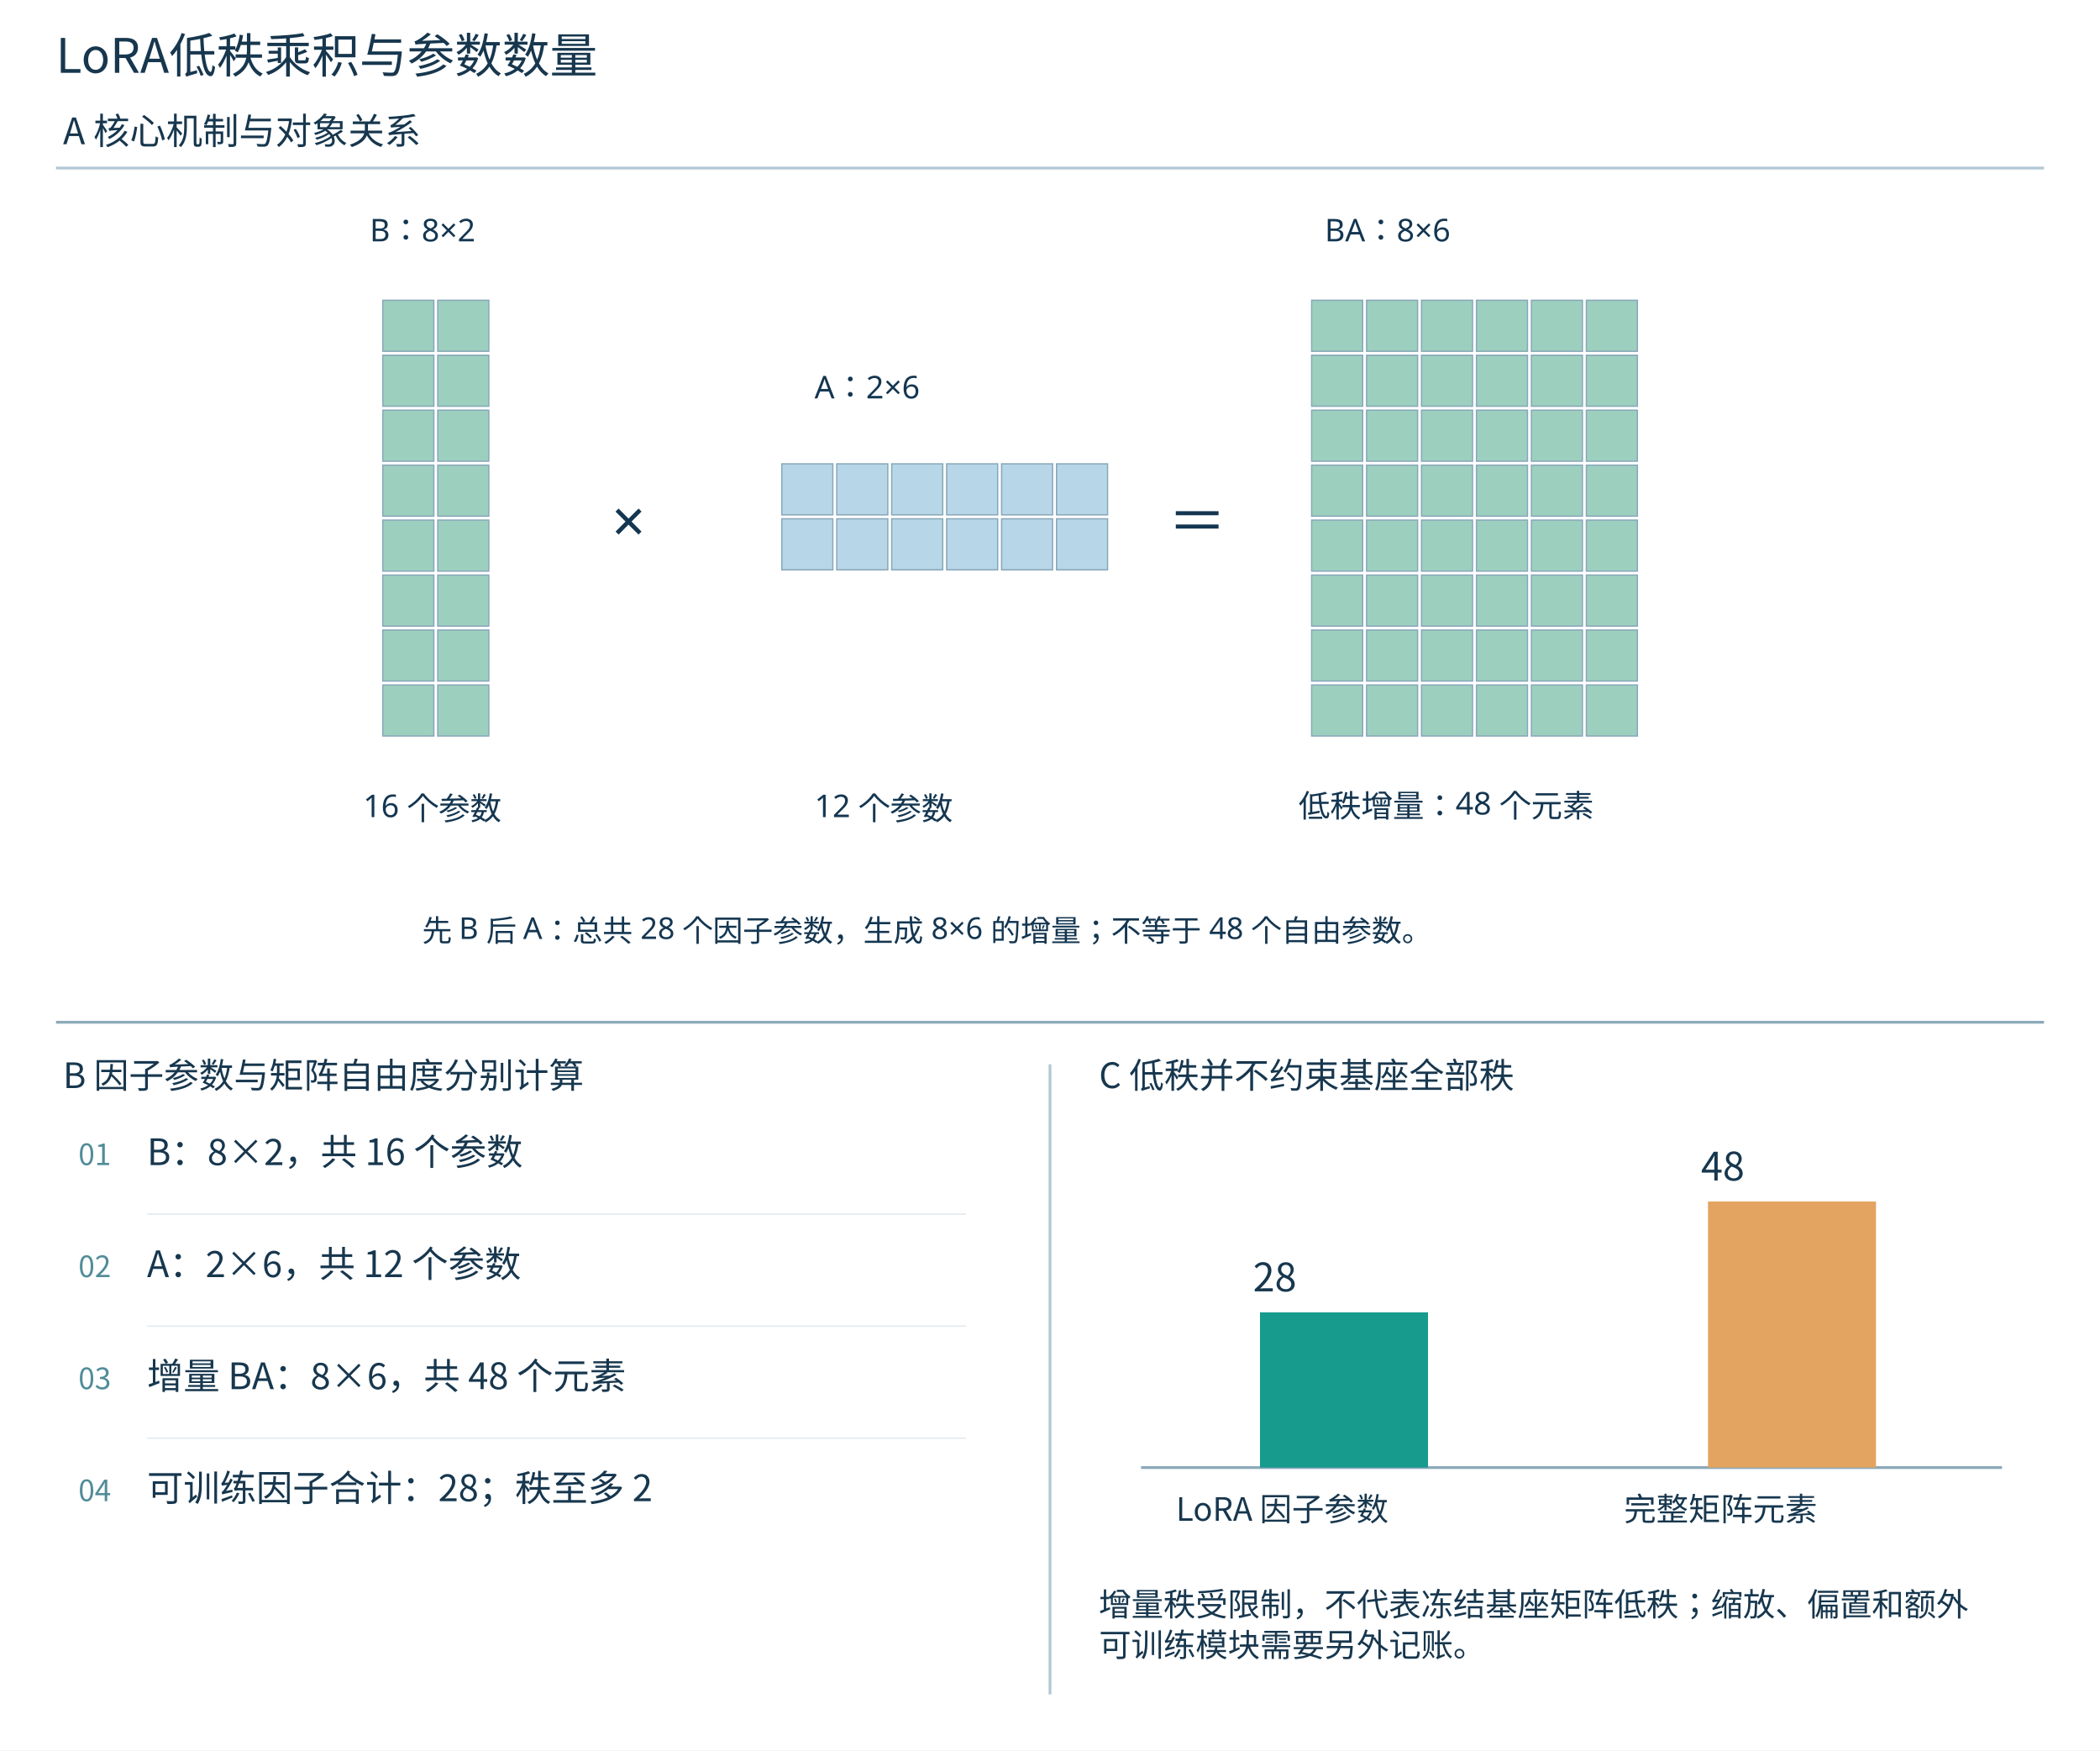
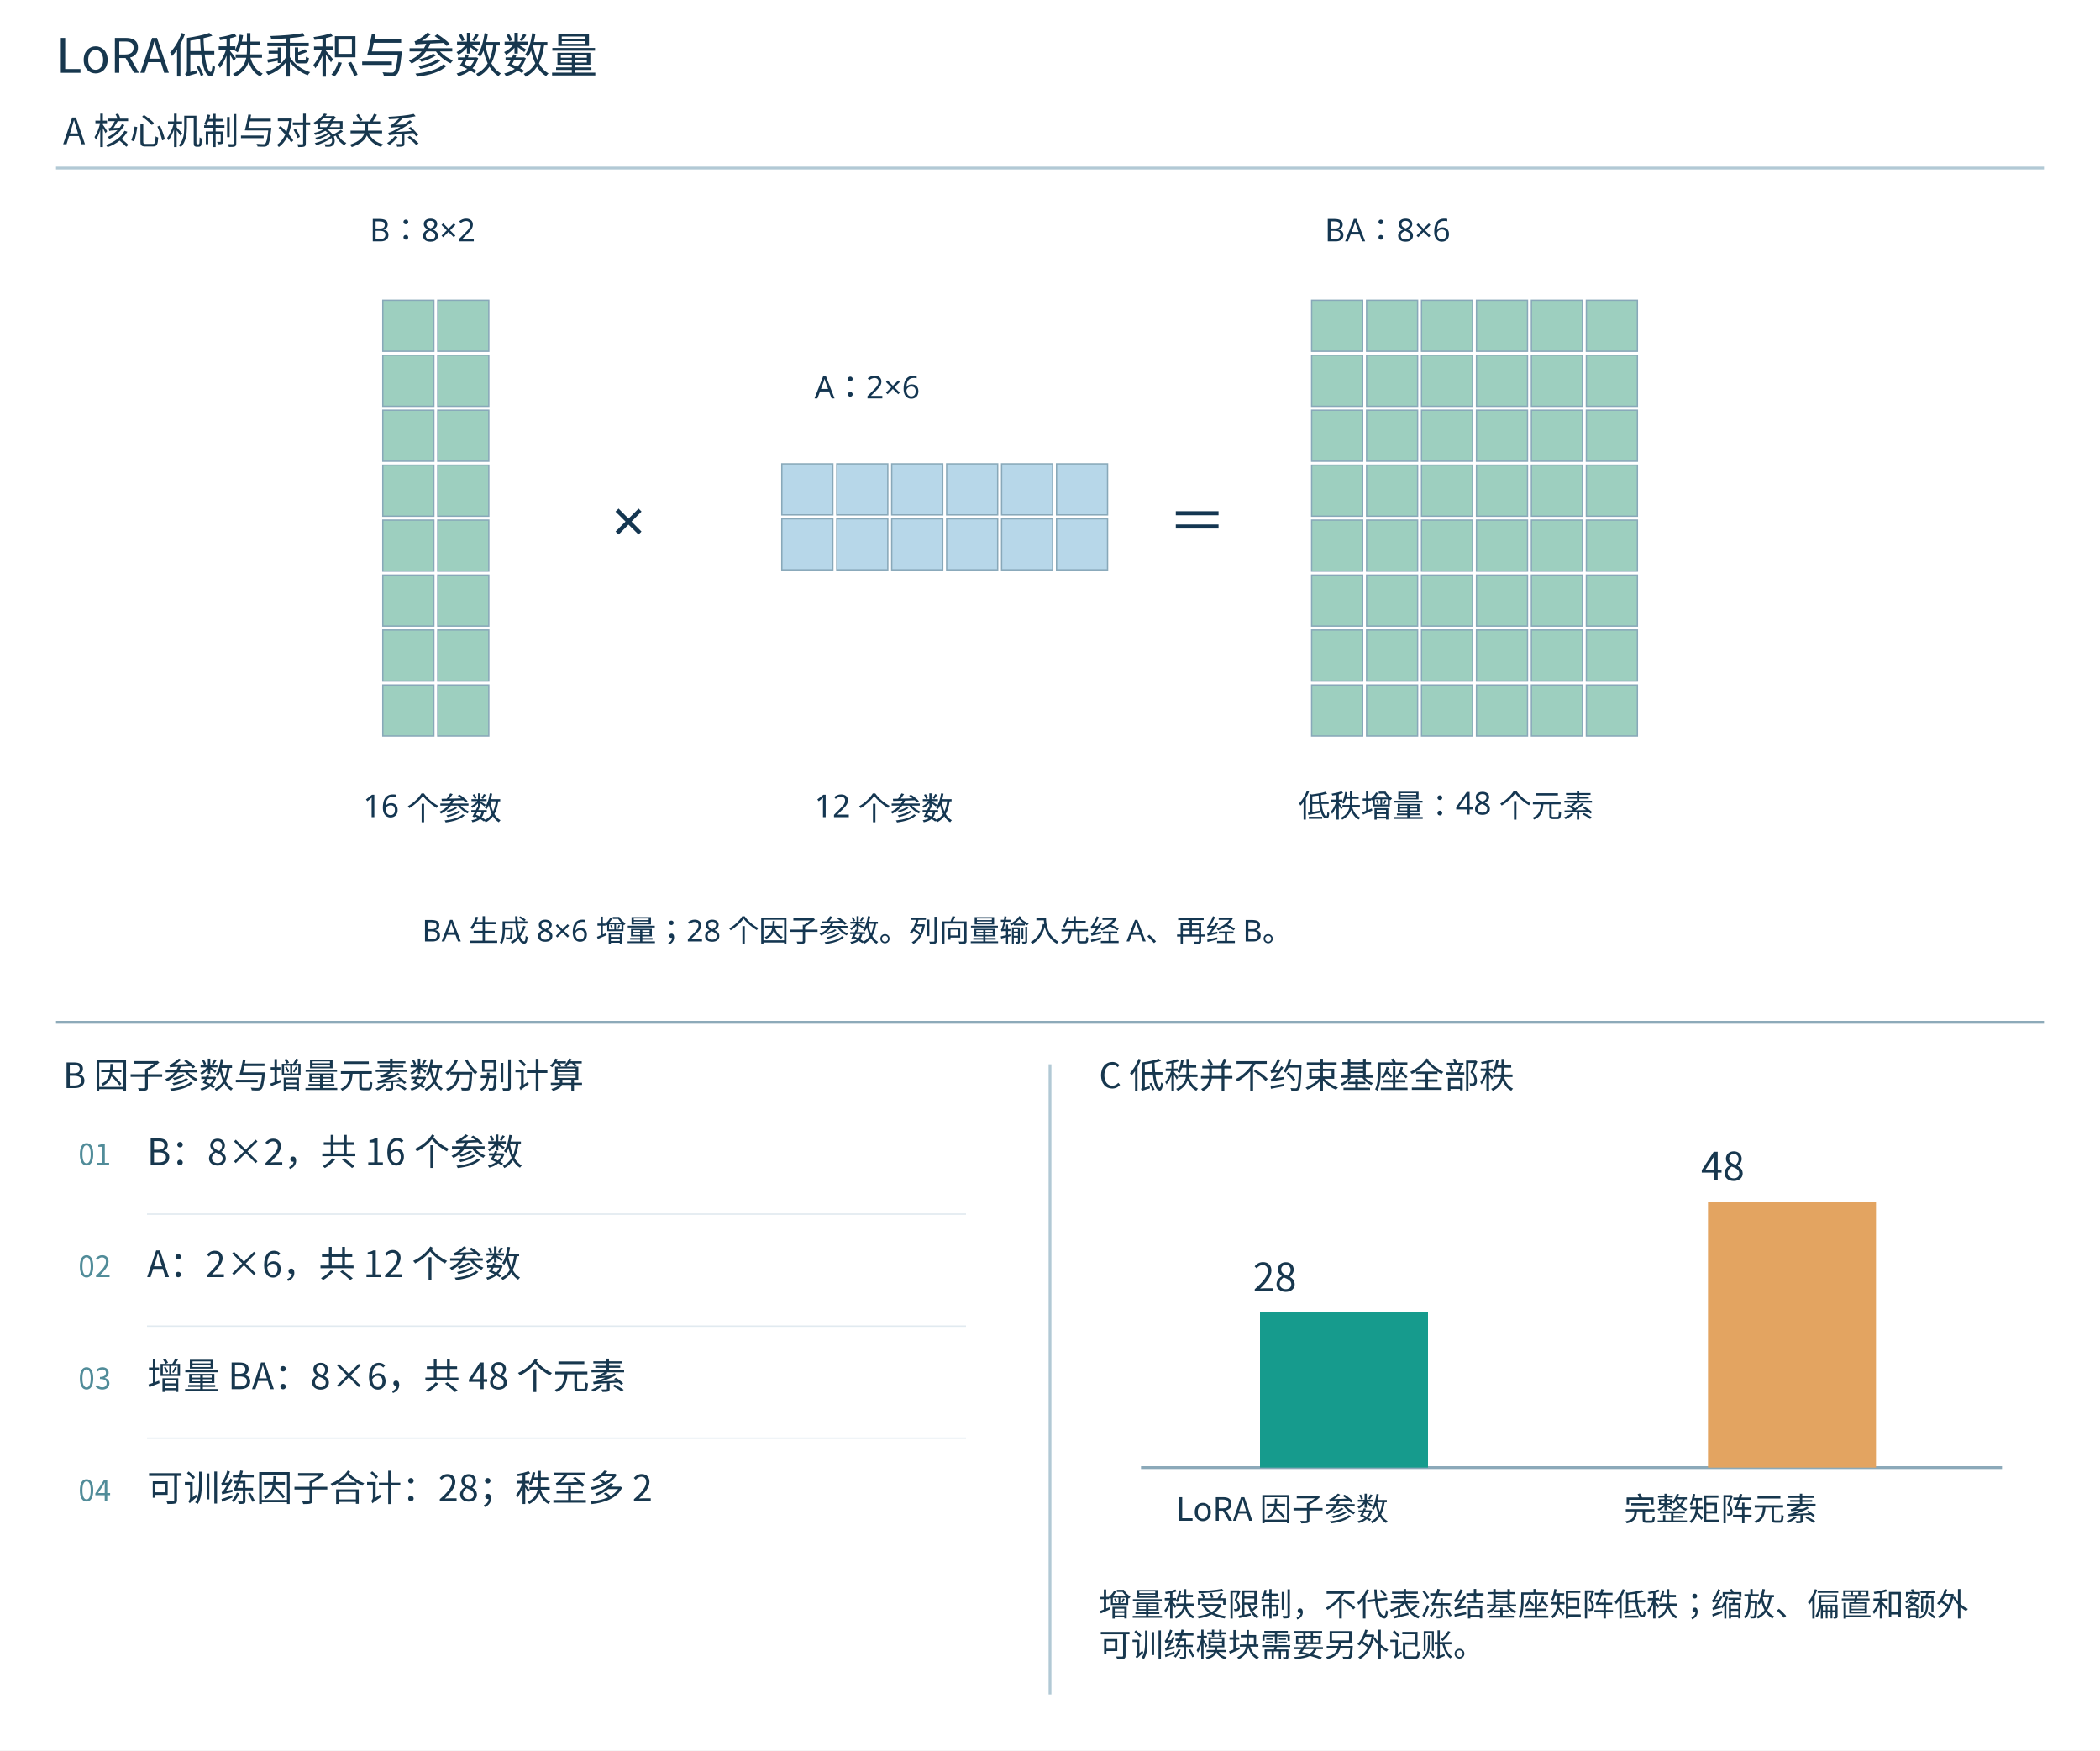
<svg xmlns="http://www.w3.org/2000/svg" width="1500" height="1250" viewBox="0 0 1500 1250" role="img">
  <rect width="1500" height="1250" fill="white" />
  <text x="40" y="52" font-size="34" fill="#17374e" font-family="Microsoft YaHei,Noto Sans CJK SC,sans-serif">LoRA低秩乘积与参数数量</text>
  <text x="45" y="103" font-size="26" fill="#17374e" font-family="Microsoft YaHei,Noto Sans CJK SC,sans-serif">A  核心机制与对象关系</text>
  <line x1="40" y1="120" x2="1460" y2="120" stroke="#b2c9d5" stroke-width="2" />
  <svg width="1400" height="570" viewBox="0 100 1200 610" role="img" x="50" y="135" preserveAspectRatio="xMidYMid meet">
    <g font-family="Microsoft YaHei,sans-serif">
      <rect x="90" y="185" width="39" height="39" fill="#9dcfbf" stroke="#88a8b9" />
      <rect x="132" y="185" width="39" height="39" fill="#9dcfbf" stroke="#88a8b9" />
      <rect x="90" y="227" width="39" height="39" fill="#9dcfbf" stroke="#88a8b9" />
      <rect x="132" y="227" width="39" height="39" fill="#9dcfbf" stroke="#88a8b9" />
      <rect x="90" y="269" width="39" height="39" fill="#9dcfbf" stroke="#88a8b9" />
      <rect x="132" y="269" width="39" height="39" fill="#9dcfbf" stroke="#88a8b9" />
      <rect x="90" y="311" width="39" height="39" fill="#9dcfbf" stroke="#88a8b9" />
      <rect x="132" y="311" width="39" height="39" fill="#9dcfbf" stroke="#88a8b9" />
      <rect x="90" y="353" width="39" height="39" fill="#9dcfbf" stroke="#88a8b9" />
      <rect x="132" y="353" width="39" height="39" fill="#9dcfbf" stroke="#88a8b9" />
      <rect x="90" y="395" width="39" height="39" fill="#9dcfbf" stroke="#88a8b9" />
      <rect x="132" y="395" width="39" height="39" fill="#9dcfbf" stroke="#88a8b9" />
      <rect x="90" y="437" width="39" height="39" fill="#9dcfbf" stroke="#88a8b9" />
      <rect x="132" y="437" width="39" height="39" fill="#9dcfbf" stroke="#88a8b9" />
      <rect x="90" y="479" width="39" height="39" fill="#9dcfbf" stroke="#88a8b9" />
      <rect x="132" y="479" width="39" height="39" fill="#9dcfbf" stroke="#88a8b9" />
      <rect x="395" y="310" width="39" height="39" fill="#b7d7e9" stroke="#88a8b9" />
      <rect x="437" y="310" width="39" height="39" fill="#b7d7e9" stroke="#88a8b9" />
      <rect x="479" y="310" width="39" height="39" fill="#b7d7e9" stroke="#88a8b9" />
      <rect x="521" y="310" width="39" height="39" fill="#b7d7e9" stroke="#88a8b9" />
      <rect x="563" y="310" width="39" height="39" fill="#b7d7e9" stroke="#88a8b9" />
      <rect x="605" y="310" width="39" height="39" fill="#b7d7e9" stroke="#88a8b9" />
      <rect x="395" y="352" width="39" height="39" fill="#b7d7e9" stroke="#88a8b9" />
      <rect x="437" y="352" width="39" height="39" fill="#b7d7e9" stroke="#88a8b9" />
      <rect x="479" y="352" width="39" height="39" fill="#b7d7e9" stroke="#88a8b9" />
      <rect x="521" y="352" width="39" height="39" fill="#b7d7e9" stroke="#88a8b9" />
      <rect x="563" y="352" width="39" height="39" fill="#b7d7e9" stroke="#88a8b9" />
      <rect x="605" y="352" width="39" height="39" fill="#b7d7e9" stroke="#88a8b9" />
      <rect x="800" y="185" width="39" height="39" fill="#9dcfbf" stroke="#88a8b9" />
      <rect x="842" y="185" width="39" height="39" fill="#9dcfbf" stroke="#88a8b9" />
      <rect x="884" y="185" width="39" height="39" fill="#9dcfbf" stroke="#88a8b9" />
      <rect x="926" y="185" width="39" height="39" fill="#9dcfbf" stroke="#88a8b9" />
      <rect x="968" y="185" width="39" height="39" fill="#9dcfbf" stroke="#88a8b9" />
      <rect x="1010" y="185" width="39" height="39" fill="#9dcfbf" stroke="#88a8b9" />
      <rect x="800" y="227" width="39" height="39" fill="#9dcfbf" stroke="#88a8b9" />
      <rect x="842" y="227" width="39" height="39" fill="#9dcfbf" stroke="#88a8b9" />
      <rect x="884" y="227" width="39" height="39" fill="#9dcfbf" stroke="#88a8b9" />
      <rect x="926" y="227" width="39" height="39" fill="#9dcfbf" stroke="#88a8b9" />
      <rect x="968" y="227" width="39" height="39" fill="#9dcfbf" stroke="#88a8b9" />
      <rect x="1010" y="227" width="39" height="39" fill="#9dcfbf" stroke="#88a8b9" />
      <rect x="800" y="269" width="39" height="39" fill="#9dcfbf" stroke="#88a8b9" />
      <rect x="842" y="269" width="39" height="39" fill="#9dcfbf" stroke="#88a8b9" />
      <rect x="884" y="269" width="39" height="39" fill="#9dcfbf" stroke="#88a8b9" />
      <rect x="926" y="269" width="39" height="39" fill="#9dcfbf" stroke="#88a8b9" />
      <rect x="968" y="269" width="39" height="39" fill="#9dcfbf" stroke="#88a8b9" />
      <rect x="1010" y="269" width="39" height="39" fill="#9dcfbf" stroke="#88a8b9" />
      <rect x="800" y="311" width="39" height="39" fill="#9dcfbf" stroke="#88a8b9" />
      <rect x="842" y="311" width="39" height="39" fill="#9dcfbf" stroke="#88a8b9" />
      <rect x="884" y="311" width="39" height="39" fill="#9dcfbf" stroke="#88a8b9" />
      <rect x="926" y="311" width="39" height="39" fill="#9dcfbf" stroke="#88a8b9" />
      <rect x="968" y="311" width="39" height="39" fill="#9dcfbf" stroke="#88a8b9" />
      <rect x="1010" y="311" width="39" height="39" fill="#9dcfbf" stroke="#88a8b9" />
      <rect x="800" y="353" width="39" height="39" fill="#9dcfbf" stroke="#88a8b9" />
      <rect x="842" y="353" width="39" height="39" fill="#9dcfbf" stroke="#88a8b9" />
      <rect x="884" y="353" width="39" height="39" fill="#9dcfbf" stroke="#88a8b9" />
      <rect x="926" y="353" width="39" height="39" fill="#9dcfbf" stroke="#88a8b9" />
      <rect x="968" y="353" width="39" height="39" fill="#9dcfbf" stroke="#88a8b9" />
      <rect x="1010" y="353" width="39" height="39" fill="#9dcfbf" stroke="#88a8b9" />
      <rect x="800" y="395" width="39" height="39" fill="#9dcfbf" stroke="#88a8b9" />
      <rect x="842" y="395" width="39" height="39" fill="#9dcfbf" stroke="#88a8b9" />
      <rect x="884" y="395" width="39" height="39" fill="#9dcfbf" stroke="#88a8b9" />
      <rect x="926" y="395" width="39" height="39" fill="#9dcfbf" stroke="#88a8b9" />
      <rect x="968" y="395" width="39" height="39" fill="#9dcfbf" stroke="#88a8b9" />
      <rect x="1010" y="395" width="39" height="39" fill="#9dcfbf" stroke="#88a8b9" />
      <rect x="800" y="437" width="39" height="39" fill="#9dcfbf" stroke="#88a8b9" />
      <rect x="842" y="437" width="39" height="39" fill="#9dcfbf" stroke="#88a8b9" />
      <rect x="884" y="437" width="39" height="39" fill="#9dcfbf" stroke="#88a8b9" />
      <rect x="926" y="437" width="39" height="39" fill="#9dcfbf" stroke="#88a8b9" />
      <rect x="968" y="437" width="39" height="39" fill="#9dcfbf" stroke="#88a8b9" />
      <rect x="1010" y="437" width="39" height="39" fill="#9dcfbf" stroke="#88a8b9" />
      <rect x="800" y="479" width="39" height="39" fill="#9dcfbf" stroke="#88a8b9" />
      <rect x="842" y="479" width="39" height="39" fill="#9dcfbf" stroke="#88a8b9" />
      <rect x="884" y="479" width="39" height="39" fill="#9dcfbf" stroke="#88a8b9" />
      <rect x="926" y="479" width="39" height="39" fill="#9dcfbf" stroke="#88a8b9" />
      <rect x="968" y="479" width="39" height="39" fill="#9dcfbf" stroke="#88a8b9" />
      <rect x="1010" y="479" width="39" height="39" fill="#9dcfbf" stroke="#88a8b9" />
      <text x="80" y="140" font-size="24" fill="#143651">B：8×2</text>
      <text x="420" y="260" font-size="24" fill="#143651">A：2×6</text>
      <text x="810" y="140" font-size="24" fill="#143651">BA：8×6</text>
      <text x="265" y="370" font-size="45" fill="#143651">×</text>
      <text x="690" y="370" font-size="45" fill="#143651">＝</text>
      <text x="75" y="580" font-size="24" fill="#143651">16 个参数</text>
      <text x="420" y="580" font-size="24" fill="#143651">12 个参数</text>
      <text x="790" y="580" font-size="24" fill="#143651">低秩增量：48 个元素</text>
-       <text x="120" y="675" font-size="23" fill="#143651">先 B 后 A：总共 28 个因子参数，生成 8×6 的增量；不等于 48 个自由参数。</text>
+       <text x="120" y="675" font-size="23" fill="#143651">BA 生成 8×6 增量；28 个因子参数。列向量输入先经 A、再经 B。</text>
    </g>
  </svg>
  <line x1="40" y1="730" x2="1460" y2="730" stroke="#8daab9" stroke-width="2" />
-   <text x="45" y="777" font-size="25" fill="#17374e" font-family="Microsoft YaHei,Noto Sans CJK SC,sans-serif">B  因子参数与矩阵自由度分别计算</text>
+   <text x="45" y="777" font-size="25" fill="#17374e" font-family="Microsoft YaHei,Noto Sans CJK SC,sans-serif">B  因子参数与增量元素数分别计算</text>
  <text x="785" y="777" font-size="25" fill="#17374e" font-family="Microsoft YaHei,Noto Sans CJK SC,sans-serif">C  低秩并不约束基座全部秩</text>
  <line x1="750" y1="760" x2="750" y2="1210" stroke="#b2c9d5" stroke-width="2" />
  <text x="56" y="832" font-size="21" fill="#518c99" font-family="Microsoft YaHei,Noto Sans CJK SC,sans-serif">01</text>
  <text x="105" y="832" font-size="26" fill="#17374e" font-family="Microsoft YaHei,Noto Sans CJK SC,sans-serif">B：8×2，共 16 个参数</text>
  <line x1="105" y1="867" x2="690" y2="867" stroke="#e1eaf0" stroke-width="1" />
  <text x="56" y="912" font-size="21" fill="#518c99" font-family="Microsoft YaHei,Noto Sans CJK SC,sans-serif">02</text>
  <text x="105" y="912" font-size="26" fill="#17374e" font-family="Microsoft YaHei,Noto Sans CJK SC,sans-serif">A：2×6，共 12 个参数</text>
  <line x1="105" y1="947" x2="690" y2="947" stroke="#e1eaf0" stroke-width="1" />
  <text x="56" y="992" font-size="21" fill="#518c99" font-family="Microsoft YaHei,Noto Sans CJK SC,sans-serif">03</text>
  <text x="105" y="992" font-size="26" fill="#17374e" font-family="Microsoft YaHei,Noto Sans CJK SC,sans-serif">增量 BA：8×6，共 48 个元素</text>
  <line x1="105" y1="1027" x2="690" y2="1027" stroke="#e1eaf0" stroke-width="1" />
  <text x="56" y="1072" font-size="21" fill="#518c99" font-family="Microsoft YaHei,Noto Sans CJK SC,sans-serif">04</text>
  <text x="105" y="1072" font-size="26" fill="#17374e" font-family="Microsoft YaHei,Noto Sans CJK SC,sans-serif">可训练因子合计：28；秩至多 2</text>
  <line x1="815" y1="1048" x2="1430" y2="1048" stroke="#8ba9b9" stroke-width="2" />
  <rect x="900" y="937.167" width="120" height="110.833" fill="#169b8d" />
  <text x="895" y="922.167" font-size="28" fill="#17374e" font-family="Microsoft YaHei,Noto Sans CJK SC,sans-serif">28</text>
  <text x="840" y="1086" font-size="23" fill="#17374e" font-family="Microsoft YaHei,Noto Sans CJK SC,sans-serif">LoRA 因子参数</text>
  <rect x="1220" y="858.0" width="120" height="190.0" fill="#e3a461" />
  <text x="1215" y="843.0" font-size="28" fill="#17374e" font-family="Microsoft YaHei,Noto Sans CJK SC,sans-serif">48</text>
  <text x="1160" y="1086" font-size="23" fill="#17374e" font-family="Microsoft YaHei,Noto Sans CJK SC,sans-serif">完整矩阵元素</text>
  <text x="785" y="1154" font-size="23" fill="#17374e" font-family="Microsoft YaHei,sans-serif">增量秩受限制，不代表冻结基座矩阵低秩；缩放、偏置和额外</text>
  <text x="785" y="1183" font-size="23" fill="#17374e" font-family="Microsoft YaHei,sans-serif">可训练模块需要另外记账。</text>
</svg>
